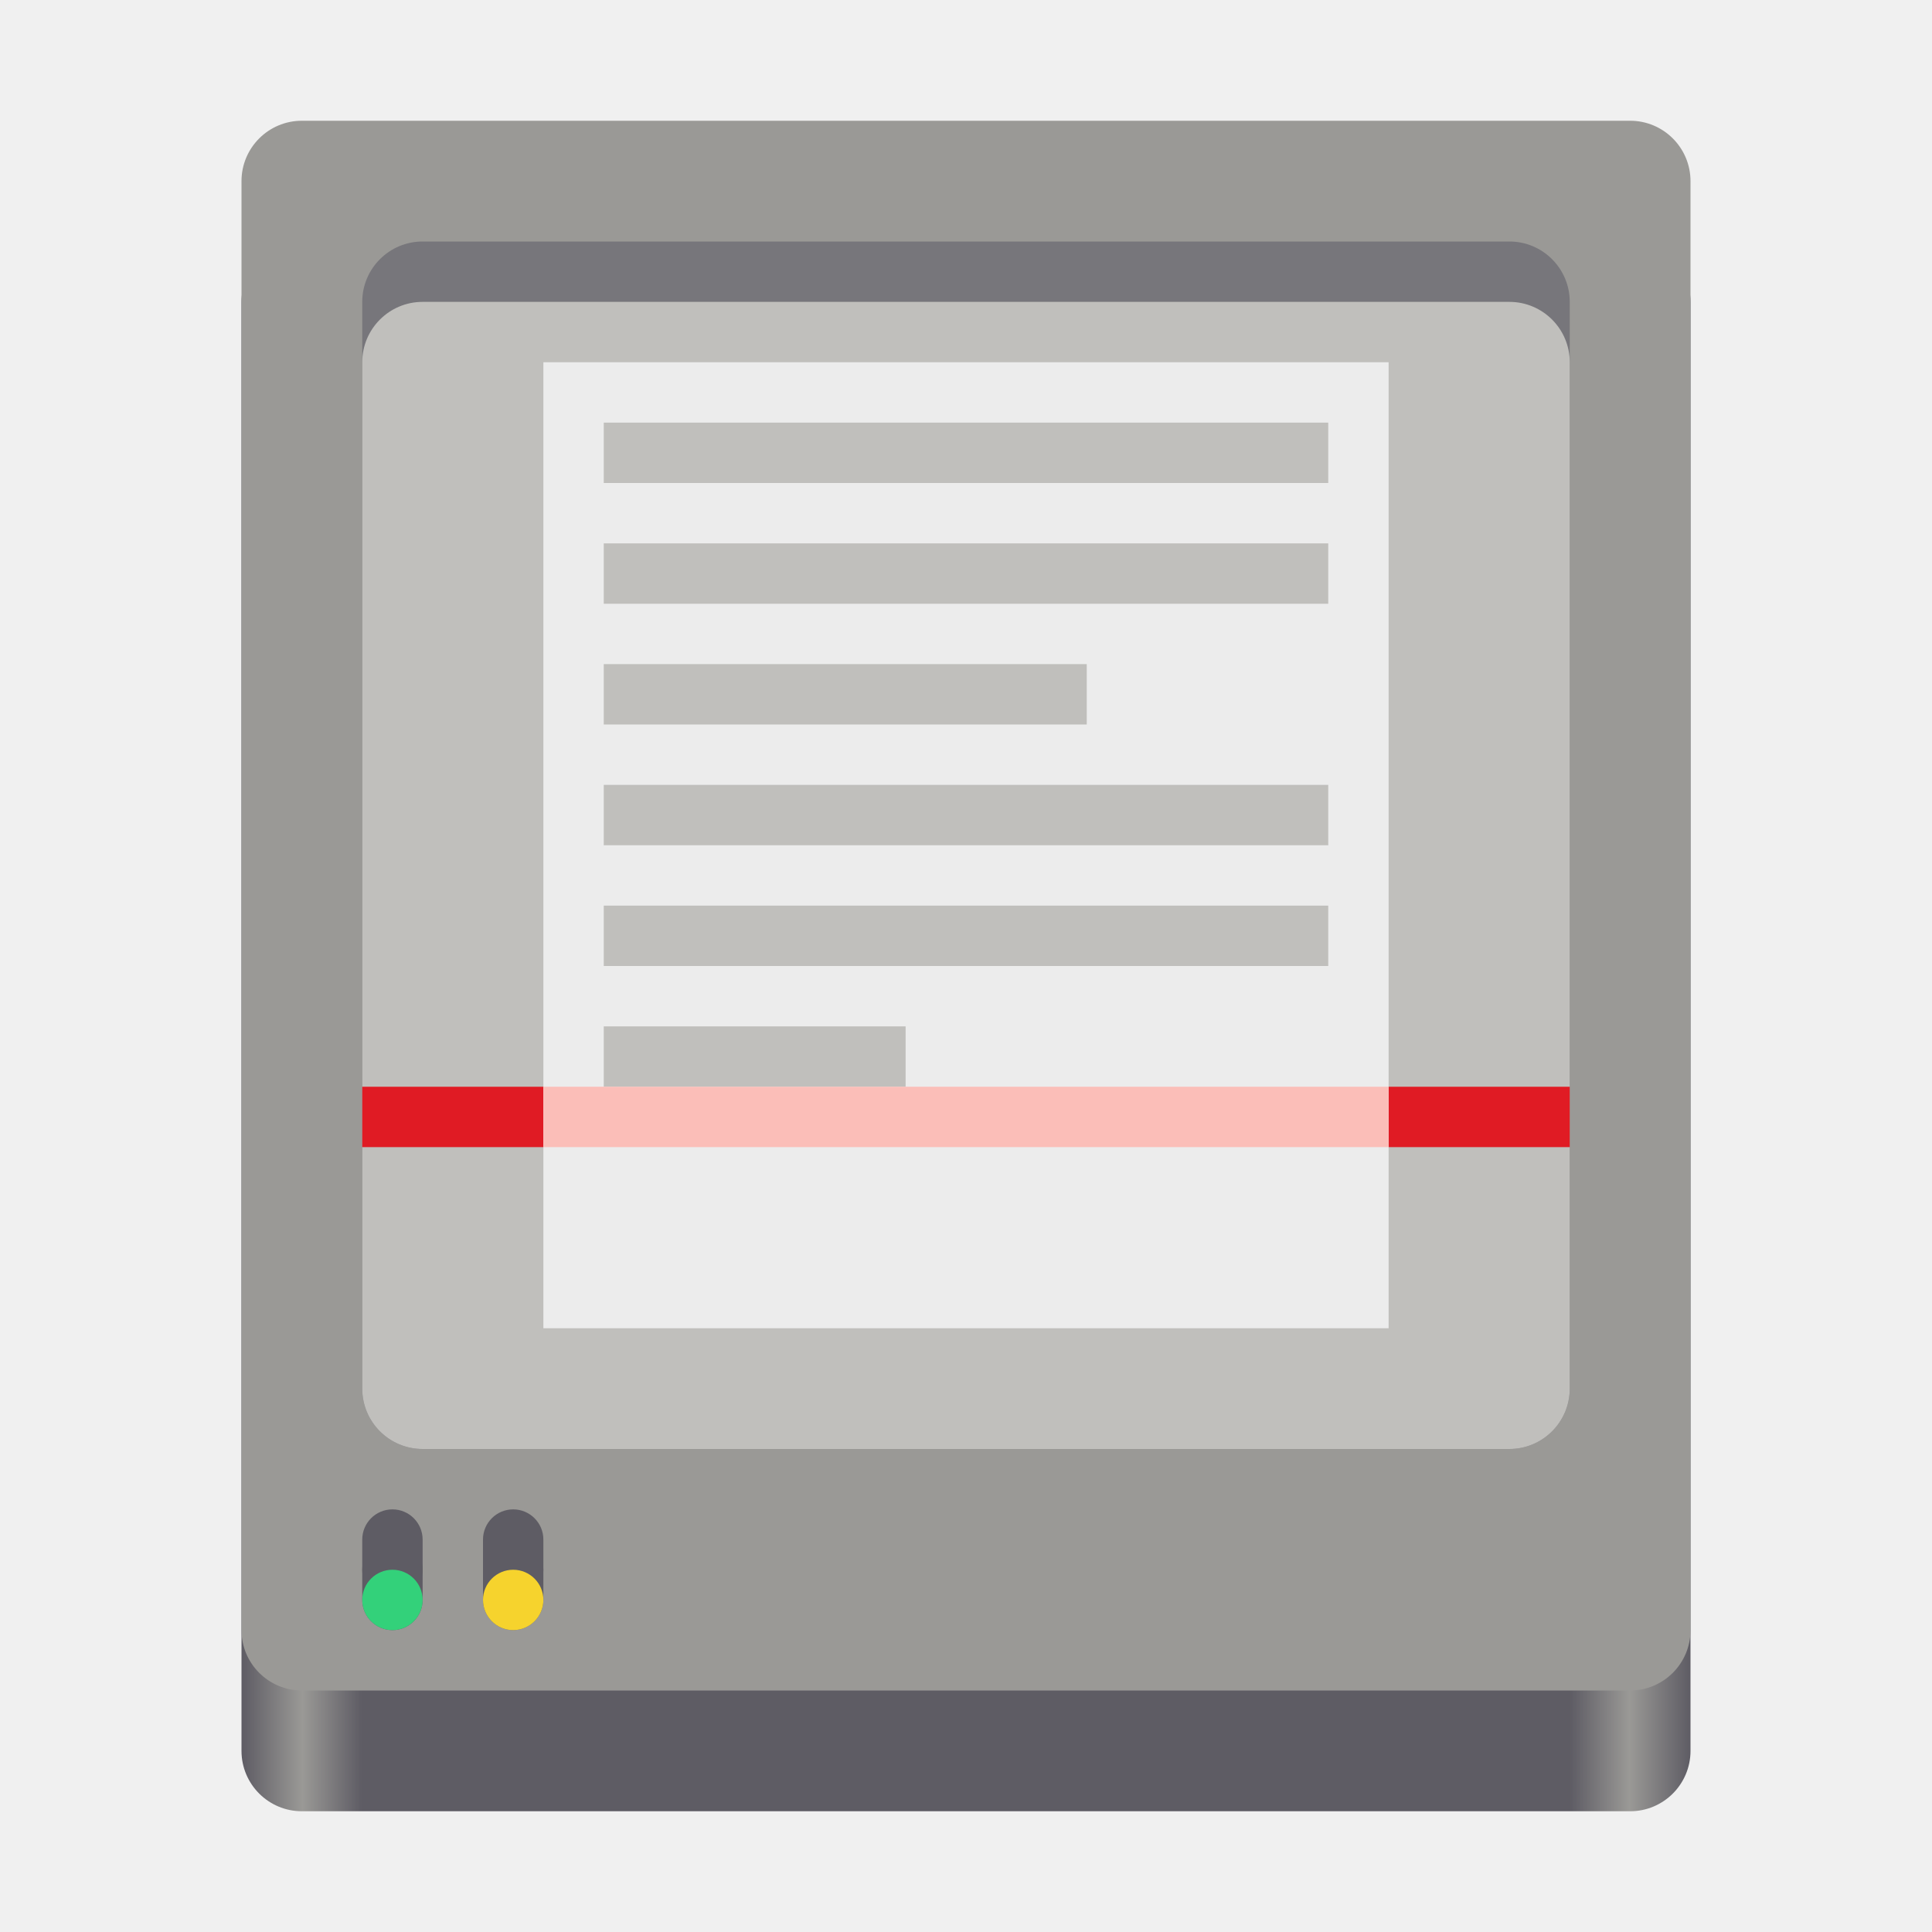
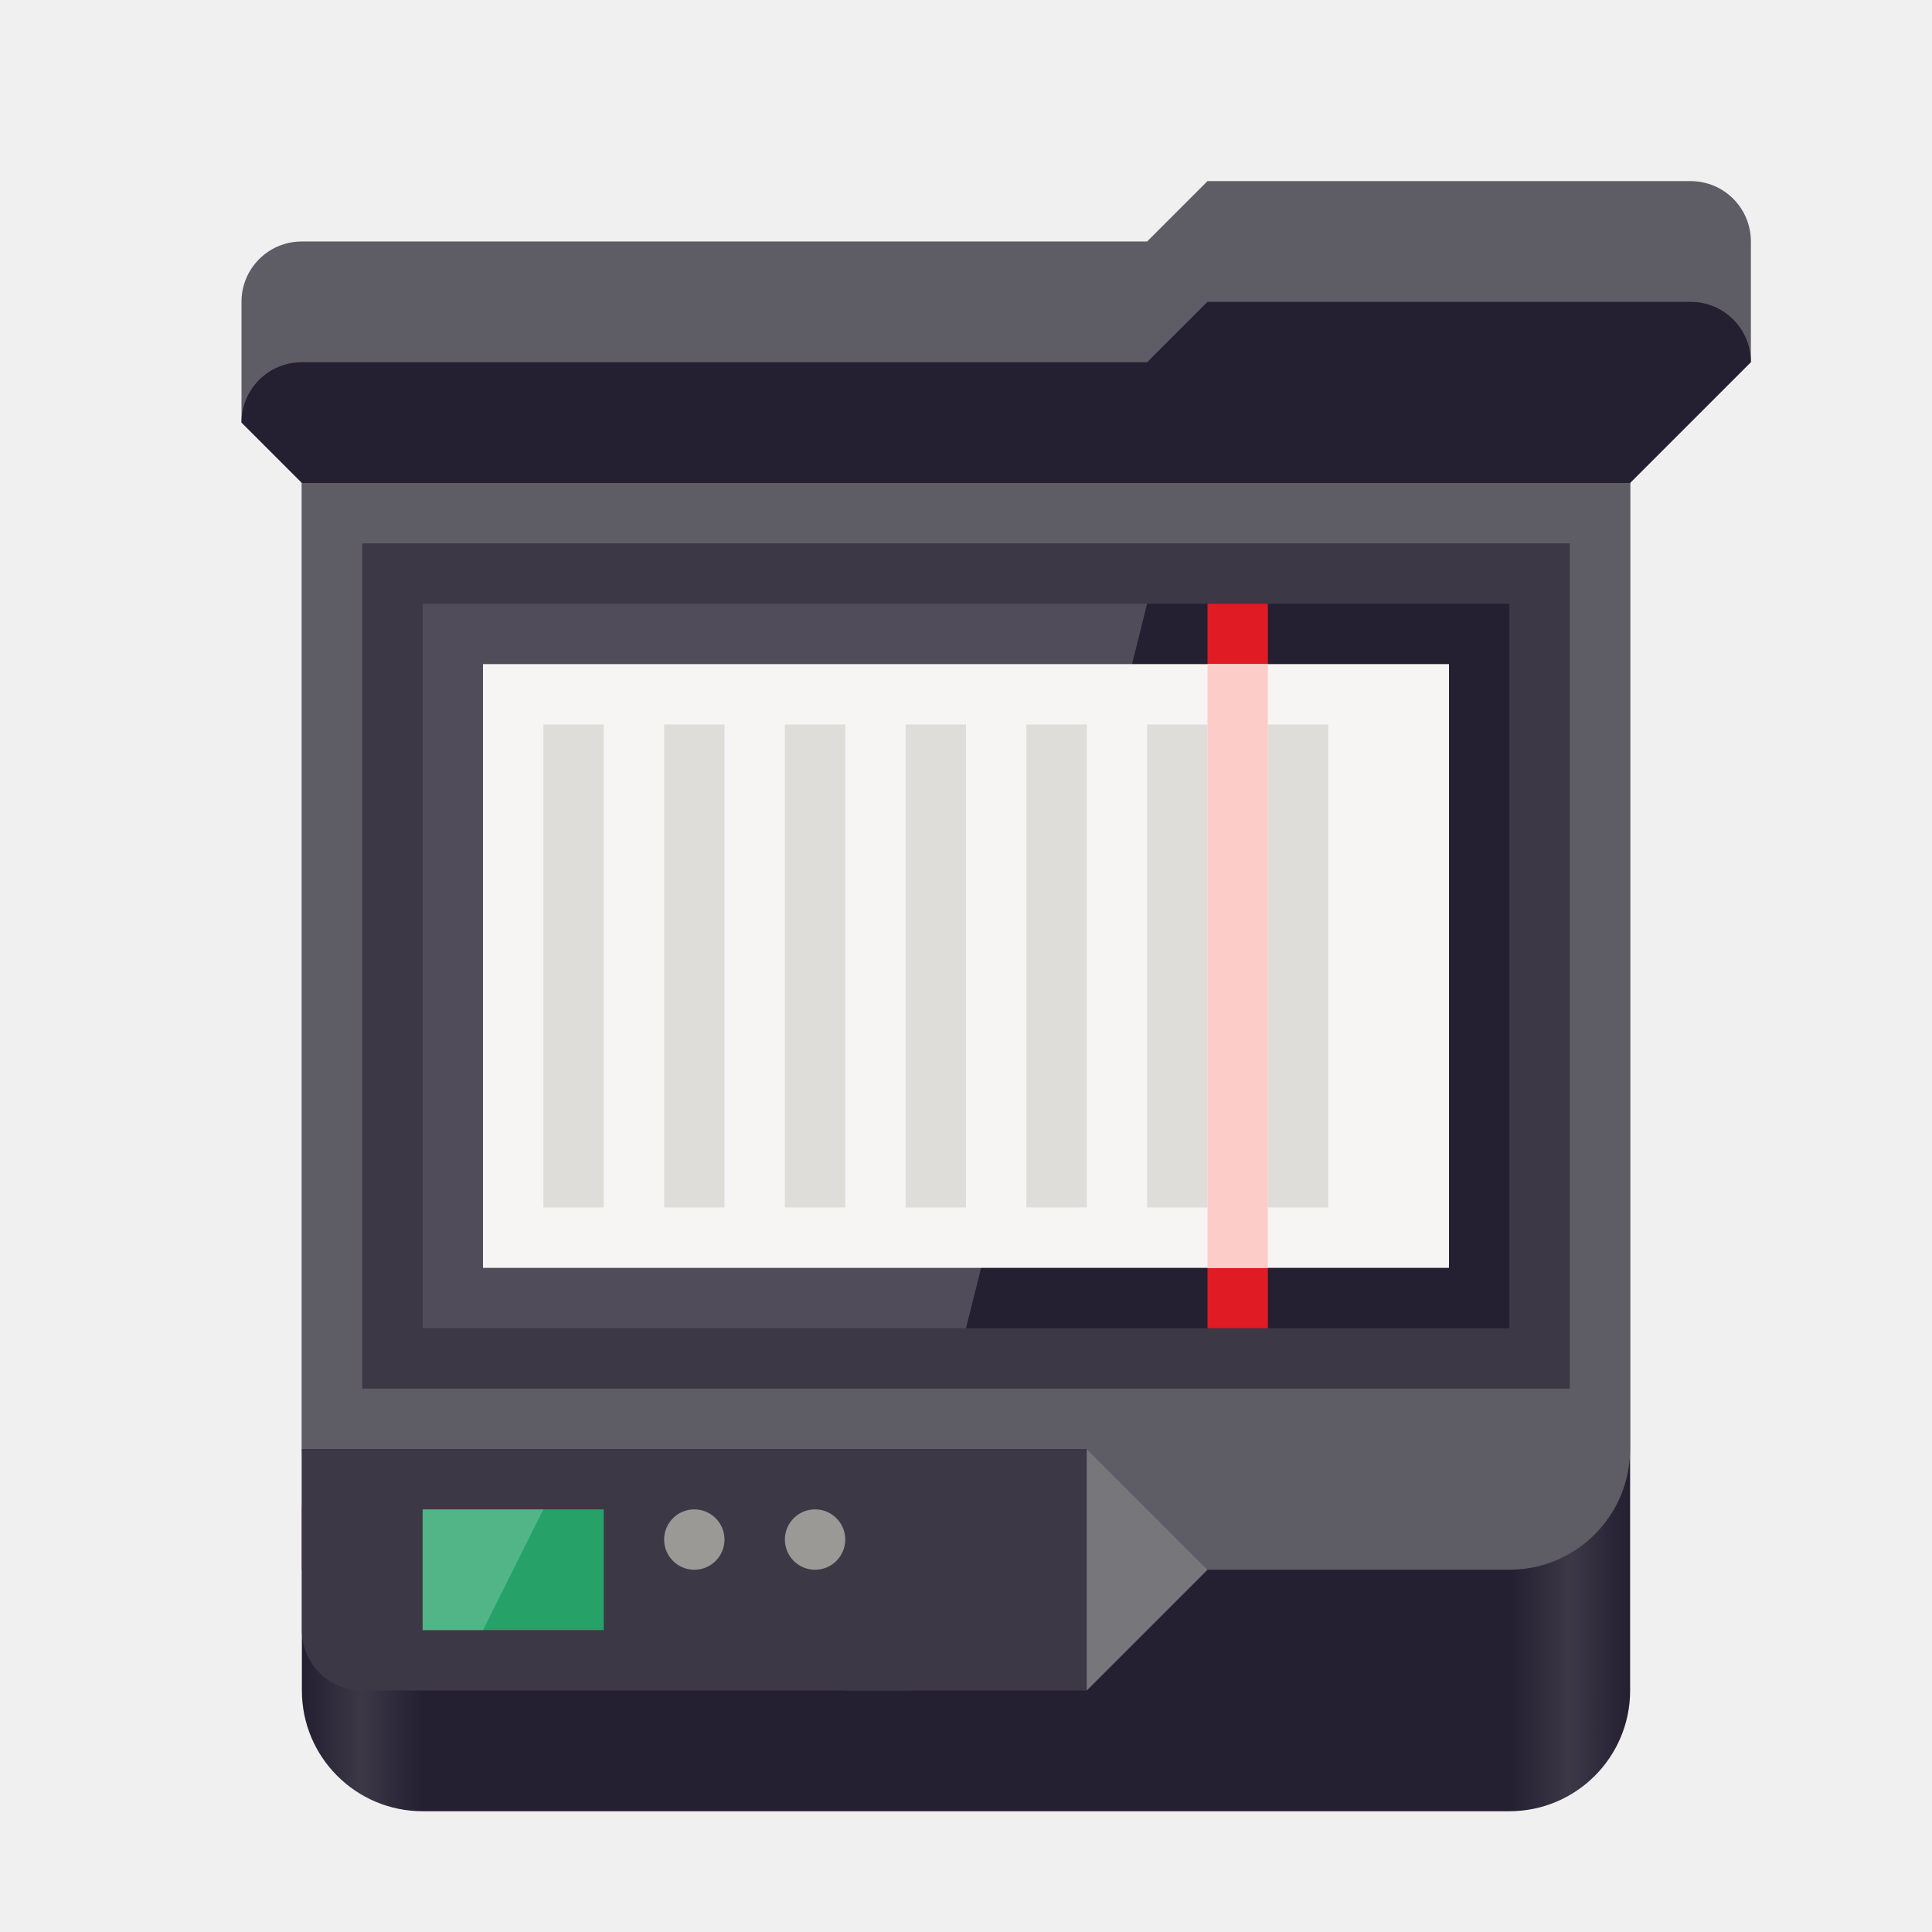
- <svg xmlns="http://www.w3.org/2000/svg" version="1" viewBox="0 0 32 32">
-   <defs>
-     <linearGradient id="a" x1="4" x2="28" y1="17" y2="17" gradientUnits="userSpaceOnUse">
-       <stop stop-color="#5e5c64" offset="0" />
-       <stop stop-color="#9a9996" offset=".042" />
-       <stop stop-color="#5e5c64" offset=".083" />
-       <stop stop-color="#5e5c64" offset=".917" />
-       <stop stop-color="#9a9996" offset=".958" />
-       <stop stop-color="#5e5c64" offset="1" />
+ <svg xmlns="http://www.w3.org/2000/svg" xmlns:xlink="http://www.w3.org/1999/xlink" width="32" height="32" viewBox="0 0 32 32" version="1.1" id="svg8">
+   <defs id="defs2">
+     <linearGradient id="linearGradient1066">
+       <stop id="stop1054" offset="0" style="stop-color:#241f31;stop-opacity:1;" />
+       <stop id="stop1056" offset="0.045" style="stop-color:#3d3846;stop-opacity:1" />
+       <stop id="stop1058" offset="0.091" style="stop-color:#241f31;stop-opacity:1;" />
+       <stop style="stop-color:#241f31;stop-opacity:1;" offset="0.909" id="stop1060" />
+       <stop style="stop-color:#3d3846;stop-opacity:1" offset="0.955" id="stop1062" />
+       <stop id="stop1064" offset="1" style="stop-color:#241f31;stop-opacity:1" />
    </linearGradient>
+     <linearGradient id="linearGradient1014">
+       <stop style="stop-color:#241f31;stop-opacity:1;" offset="0" id="stop1010" />
+       <stop style="stop-color:#3d3846;stop-opacity:1" offset="0.04" id="stop1022" />
+       <stop style="stop-color:#241f31;stop-opacity:1;" offset="0.08" id="stop1020" />
+       <stop id="stop1026" offset="0.92" style="stop-color:#241f31;stop-opacity:1;" />
+       <stop id="stop1024" offset="0.96" style="stop-color:#3d3846;stop-opacity:1" />
+       <stop style="stop-color:#241f31;stop-opacity:1" offset="1" id="stop1012" />
+     </linearGradient>
+     <linearGradient xlink:href="#linearGradient1014" id="linearGradient1016" x1="4" y1="308.033" x2="29" y2="308.033" gradientUnits="userSpaceOnUse" gradientTransform="translate(0,-2)" />
+     <linearGradient xlink:href="#linearGradient1066" id="linearGradient1049" gradientUnits="userSpaceOnUse" gradientTransform="translate(0,-2)" x1="6" y1="308.533" x2="28" y2="308.533" />
  </defs>
-   <rect x="4" y="4" width="24" height="26" ry="1" fill="url(#a)" />
-   <rect x="4" y="2" width="24" height="26" ry="1" fill="#9a9996" />
-   <rect x="6" y="4" width="20" height="20" ry="1" fill="#77767b" />
-   <rect x="6" y="5" width="20" height="19" ry="1" fill="#c0bfbc" />
-   <rect x="6" y="18" width="20" height="1" fill="#e01b24" />
-   <path d="M 6.5,25.5 A 0.5,0.5 0 0 0 6,26 0.5,0.5 0 0 0 6.5,26.5 0.5,0.5 0 0 0 7,26 0.5,0.5 0 0 0 6.5,25.5 Z" fill="#5e5c64" />
-   <rect x="6" y="25" width="1" height="2" ry=".5" fill="#5e5c64" />
-   <circle cx="6.5" cy="26.5" r=".5" fill="#33d17a" />
-   <path d="M 8.5,25.5 A 0.5,0.5 0 0 0 8,26 0.5,0.5 0 0 0 8.5,26.5 0.5,0.5 0 0 0 9,26 0.5,0.5 0 0 0 8.5,25.5 Z" fill="#5e5c64" />
-   <rect x="8" y="25" width="1" height="2" ry=".5" fill="#5e5c64" />
-   <path d="M 8.5,26 A 0.5,0.5 0 0 0 8,26.5 0.5,0.5 0 0 0 8.5,27 0.5,0.5 0 0 0 9,26.5 0.5,0.5 0 0 0 8.5,26 Z" fill="#f6d32d" />
-   <rect x="9" y="6" width="14" height="16" ry="0" fill="#ececec" />
-   <rect x="10" y="7" width="12" height="1" fill="#c0bfbc" />
-   <rect x="10" y="9" width="12" height="1" fill="#c0bfbc" />
-   <rect x="10" y="13" width="12" height="1" fill="#c0bfbc" />
-   <rect x="10" y="15" width="12" height="1" fill="#c0bfbc" />
-   <rect x="10" y="11" width="8" height="1" fill="#c0bfbc" />
-   <rect x="10" y="17" width="5" height="1" fill="#c0bfbc" />
-   <rect x="9" y="18" width="14" height="1" fill="#fbbeb8" />
+   <g id="layer1" transform="translate(-1,-288.5333)">
+     <rect style="opacity:1;fill:url(#linearGradient1049);fill-opacity:1;stroke:none;stroke-width:2;stroke-linecap:round;stroke-linejoin:round;stroke-miterlimit:4;stroke-dasharray:none;stroke-opacity:1" id="rect817-3" width="22" height="24" x="6" y="294.533" ry="2" />
+     <rect style="opacity:1;fill:#5e5c64;fill-opacity:1;stroke:none;stroke-width:2;stroke-linecap:round;stroke-linejoin:round;stroke-miterlimit:4;stroke-dasharray:none;stroke-opacity:1" id="rect817-6" width="22" height="21" x="6" y="293.533" ry="2" />
+     <path style="opacity:1;fill:#5e5c64;fill-opacity:1;stroke:none;stroke-width:2;stroke-linecap:round;stroke-linejoin:round;stroke-miterlimit:4;stroke-dasharray:none;stroke-opacity:1" d="m 21,291.533 -1,1 H 6 c -0.554,0 -1,0.446 -1,1 v 2 h 16 v -1 h 9 v -2 c 0,-0.554 -0.446,-1 -1,-1 z" id="rect1068" />
+     <path style="opacity:1;fill:#241f31;fill-opacity:1;stroke:none;stroke-width:2;stroke-linecap:round;stroke-linejoin:round;stroke-miterlimit:4;stroke-dasharray:none;stroke-opacity:1" d="m 21,293.533 -1,1 H 6 c -0.554,0 -1,0.446 -1,1 l 1,1 h 15 7 l 2,-2 c 0,-0.554 -0.446,-1 -1,-1 z" id="rect1070" />
+     <rect style="opacity:1;fill:#3d3846;fill-opacity:1;stroke:none;stroke-width:2;stroke-linecap:round;stroke-linejoin:round;stroke-miterlimit:4;stroke-dasharray:none;stroke-opacity:1" id="rect1080" width="20" height="14" x="7" y="297.533" ry="0" />
+     <rect style="opacity:1;fill:#241f31;fill-opacity:1;stroke:none;stroke-width:2;stroke-linecap:round;stroke-linejoin:round;stroke-miterlimit:4;stroke-dasharray:none;stroke-opacity:1" id="rect1082" width="18" height="12" x="8" y="298.533" />
+     <path style="opacity:0.2;fill:#ffffff;stroke:none;stroke-width:1px;stroke-linecap:butt;stroke-linejoin:miter;stroke-opacity:1" d="m 8,298.533 h 12 l -3,12 H 8 Z" id="path1084" />
+     <rect style="opacity:1;fill:#e01b24;fill-opacity:1;stroke:none;stroke-width:2;stroke-linecap:round;stroke-linejoin:round;stroke-miterlimit:4;stroke-dasharray:none;stroke-opacity:1" id="rect1168" width="1" height="12" x="21" y="298.533" />
+     <rect style="opacity:1;fill:#f6f5f4;fill-opacity:1;stroke:none;stroke-width:2;stroke-linecap:round;stroke-linejoin:round;stroke-miterlimit:4;stroke-dasharray:none;stroke-opacity:1" id="rect1130" width="16" height="10" x="9" y="299.533" />
+     <rect style="opacity:1;fill:#deddda;fill-opacity:1;stroke:none;stroke-width:2.309;stroke-linecap:round;stroke-linejoin:round;stroke-miterlimit:4;stroke-dasharray:none;stroke-opacity:1" id="rect1132" width="1" height="8" x="10" y="300.533" />
+     <rect style="opacity:1;fill:#deddda;fill-opacity:1;stroke:none;stroke-width:2.309;stroke-linecap:round;stroke-linejoin:round;stroke-miterlimit:4;stroke-dasharray:none;stroke-opacity:1" id="rect1134" width="1" height="8" x="12" y="300.533" />
+     <rect style="opacity:1;fill:#deddda;fill-opacity:1;stroke:none;stroke-width:2.309;stroke-linecap:round;stroke-linejoin:round;stroke-miterlimit:4;stroke-dasharray:none;stroke-opacity:1" id="rect1136" width="1" height="8" x="14" y="300.533" />
+     <rect style="opacity:1;fill:#deddda;fill-opacity:1;stroke:none;stroke-width:2.309;stroke-linecap:round;stroke-linejoin:round;stroke-miterlimit:4;stroke-dasharray:none;stroke-opacity:1" id="rect1138" width="1" height="8" x="16" y="300.533" />
+     <rect style="opacity:1;fill:#deddda;fill-opacity:1;stroke:none;stroke-width:2.309;stroke-linecap:round;stroke-linejoin:round;stroke-miterlimit:4;stroke-dasharray:none;stroke-opacity:1" id="rect1140" width="1" height="8" x="18" y="300.533" />
+     <rect style="opacity:1;fill:#deddda;fill-opacity:1;stroke:none;stroke-width:2.309;stroke-linecap:round;stroke-linejoin:round;stroke-miterlimit:4;stroke-dasharray:none;stroke-opacity:1" id="rect1138-2" width="1" height="8" x="20" y="300.533" />
+     <rect style="opacity:1;fill:#deddda;fill-opacity:1;stroke:none;stroke-width:2.309;stroke-linecap:round;stroke-linejoin:round;stroke-miterlimit:4;stroke-dasharray:none;stroke-opacity:1" id="rect1140-7" width="1" height="8" x="22" y="300.533" />
+     <rect style="opacity:1;fill:#fccdc8;fill-opacity:1;stroke:none;stroke-width:1.826;stroke-linecap:round;stroke-linejoin:round;stroke-miterlimit:4;stroke-dasharray:none;stroke-opacity:1" id="rect1168-0" width="1" height="10" x="21" y="299.533" />
+   </g>
+   <rect style="opacity:1;fill:#3d3846;fill-opacity:1;stroke:none;stroke-width:2;stroke-linecap:round;stroke-linejoin:round;stroke-miterlimit:4;stroke-dasharray:none;stroke-opacity:1" id="rect817-36" width="11" height="4" x="5" y="24" ry="1" />
+   <path style="fill:#3d3846;stroke:none;stroke-width:1px;stroke-linecap:butt;stroke-linejoin:miter;stroke-opacity:1" d="m 18,24 2,2 -2,2 h -4 v -4 z" id="path849-7" />
+   <rect style="opacity:1;fill:#3d3846;fill-opacity:1;stroke:none;stroke-width:2;stroke-linecap:round;stroke-linejoin:round;stroke-miterlimit:4;stroke-dasharray:none;stroke-opacity:1" id="rect851-5" width="2" height="2" x="5" y="24" ry="0" />
+   <rect style="opacity:1;fill:#26a269;fill-opacity:1;stroke:none;stroke-width:2;stroke-linecap:round;stroke-linejoin:round;stroke-miterlimit:4;stroke-dasharray:none;stroke-opacity:1" id="rect938-3" width="3" height="2" x="7" y="25" ry="4.8046877e-06" />
+   <path style="opacity:0.2;fill:#ffffff;fill-opacity:1;stroke:none;stroke-width:1px;stroke-linecap:butt;stroke-linejoin:miter;stroke-opacity:1" d="M 8,27 9,25 H 7 v 2 z" id="path943-5" />
+   <rect style="opacity:1;fill:#9a9996;fill-opacity:1;stroke:none;stroke-width:2;stroke-linecap:round;stroke-linejoin:round;stroke-miterlimit:4;stroke-dasharray:none;stroke-opacity:1" id="rect945-6" width="1" height="1" x="11" y="25" ry="0.5" />
+   <rect style="opacity:1;fill:#9a9996;fill-opacity:1;stroke:none;stroke-width:2;stroke-linecap:round;stroke-linejoin:round;stroke-miterlimit:4;stroke-dasharray:none;stroke-opacity:1" id="rect947-2" width="1" height="1" x="13" y="25" ry="0.5" />
+   <path id="rect881" d="m 18,24 v 4 l 2,-2 z" style="opacity:1;fill:#77767b;fill-opacity:1;stroke:none;stroke-width:1.002;stroke-linecap:round;stroke-linejoin:round;stroke-miterlimit:4;stroke-dasharray:none;stroke-opacity:1" />
</svg>
